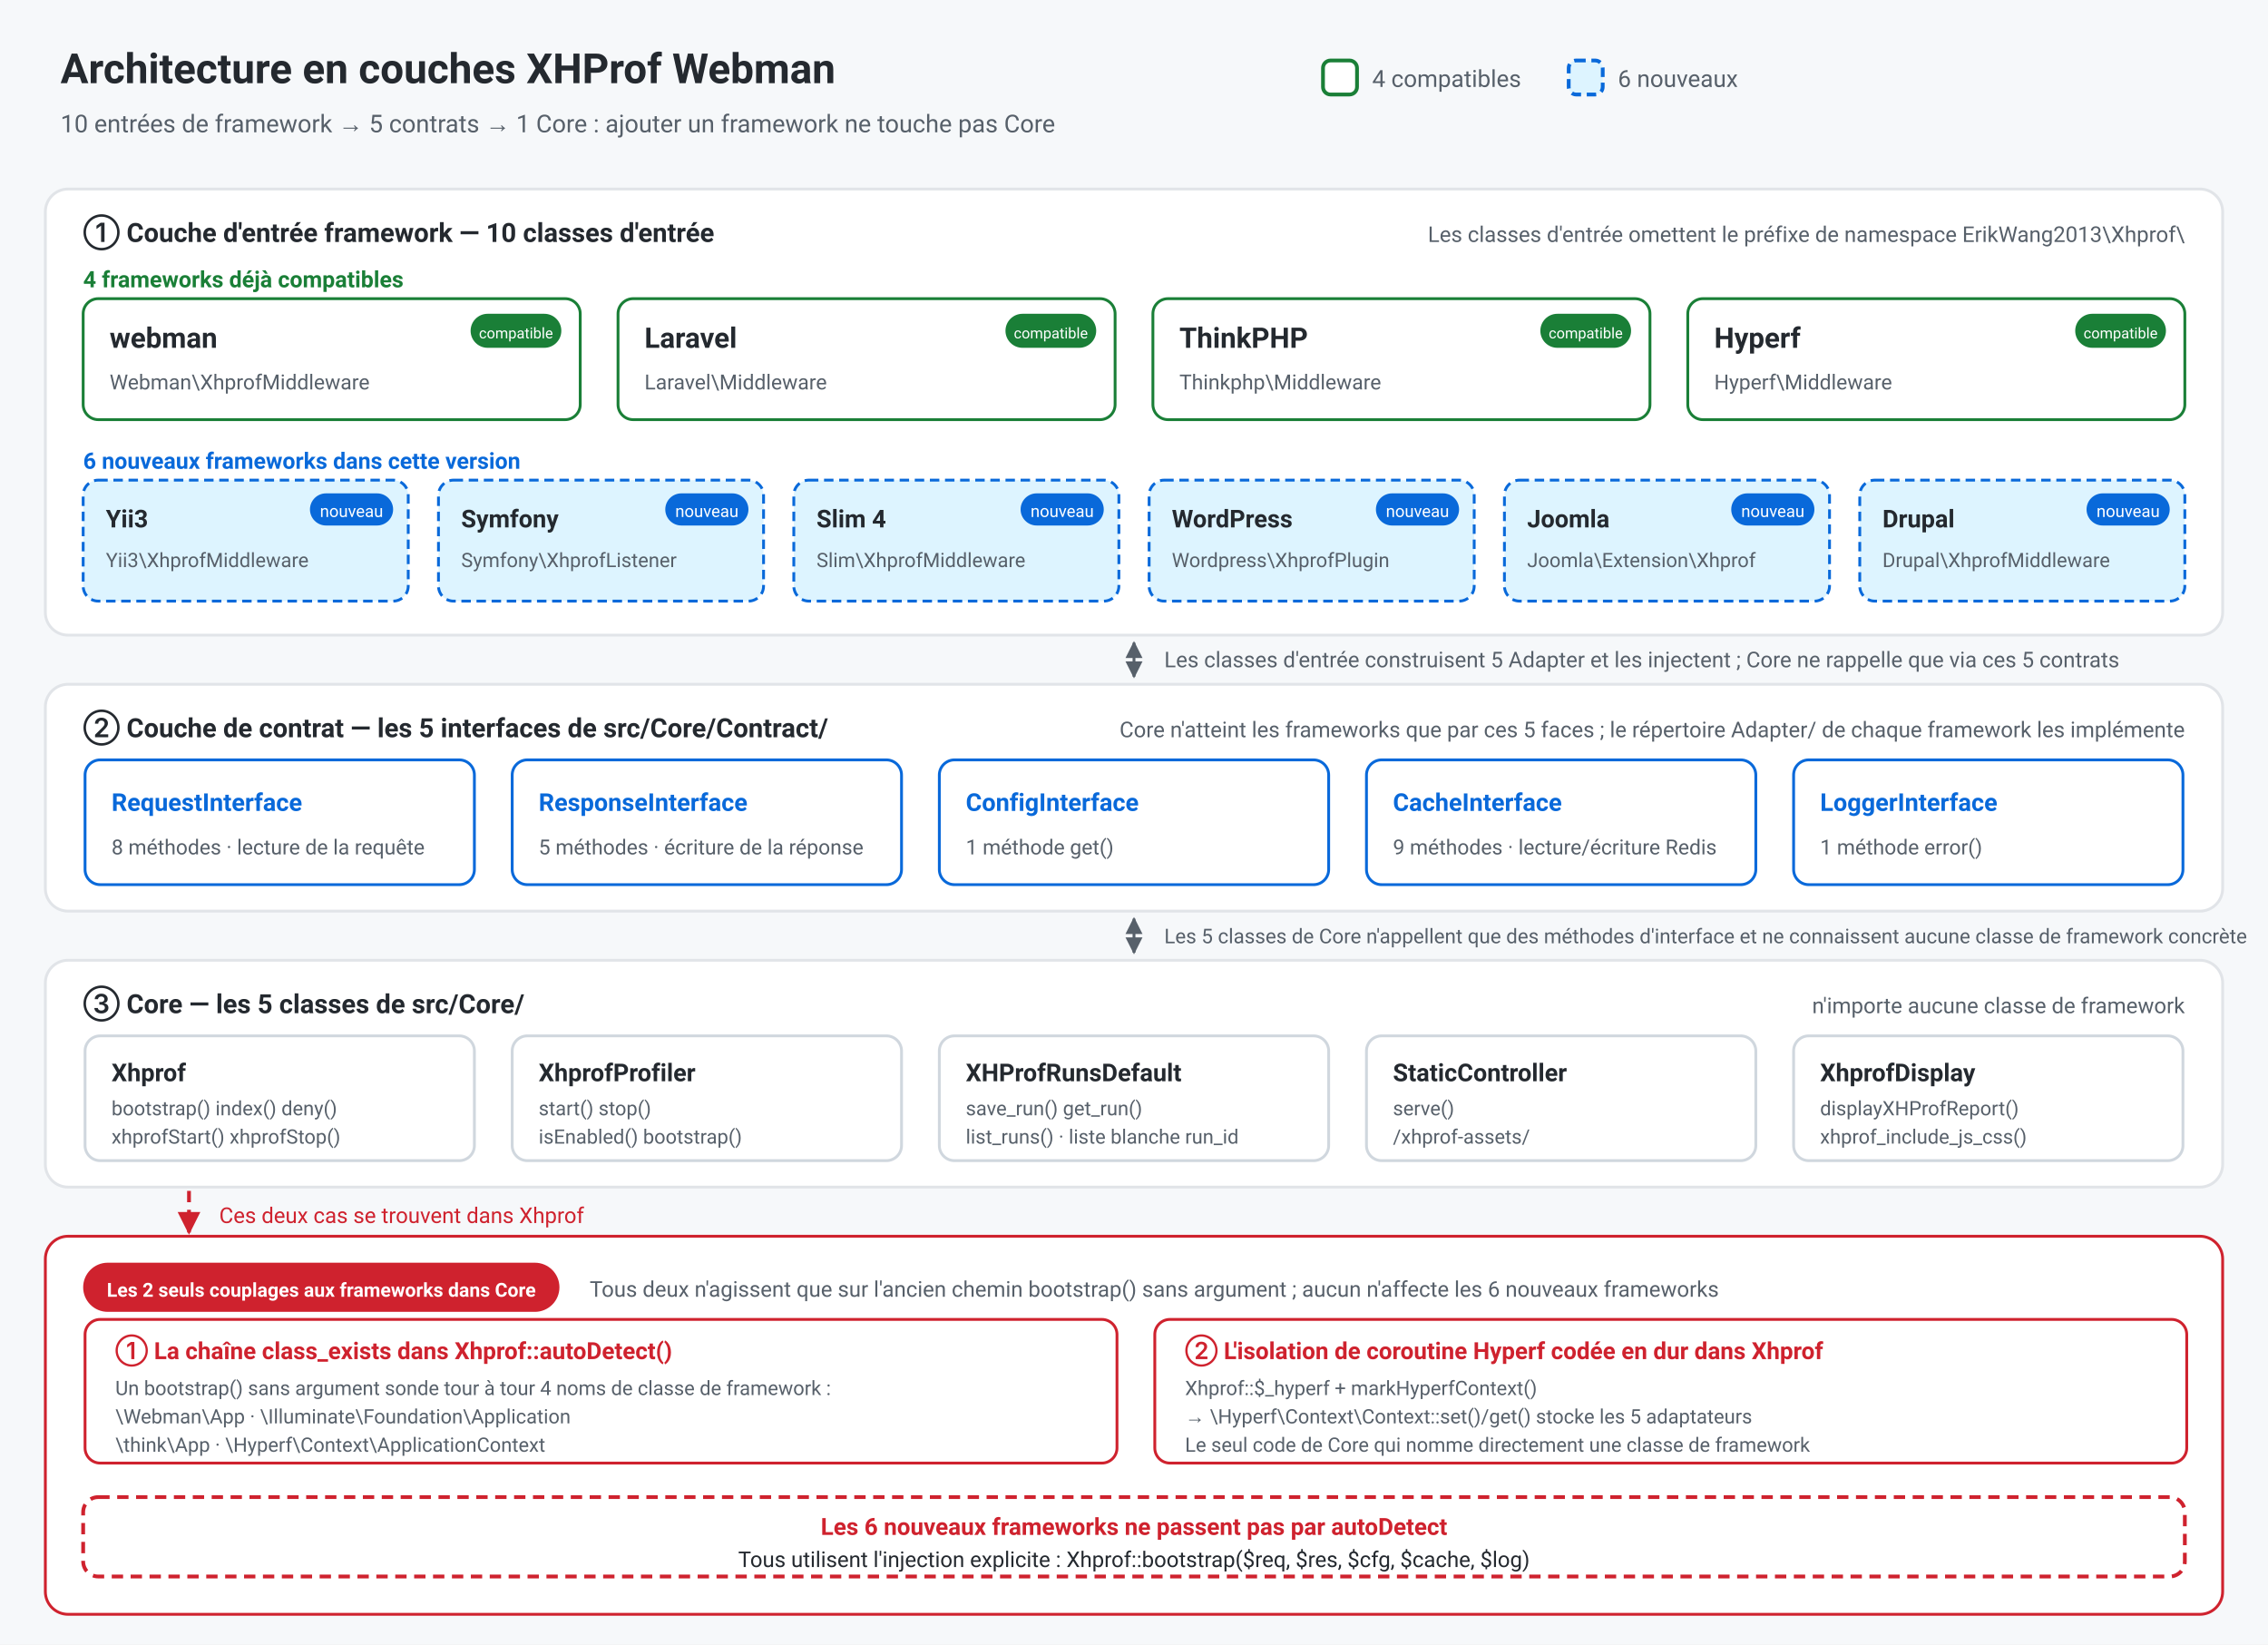
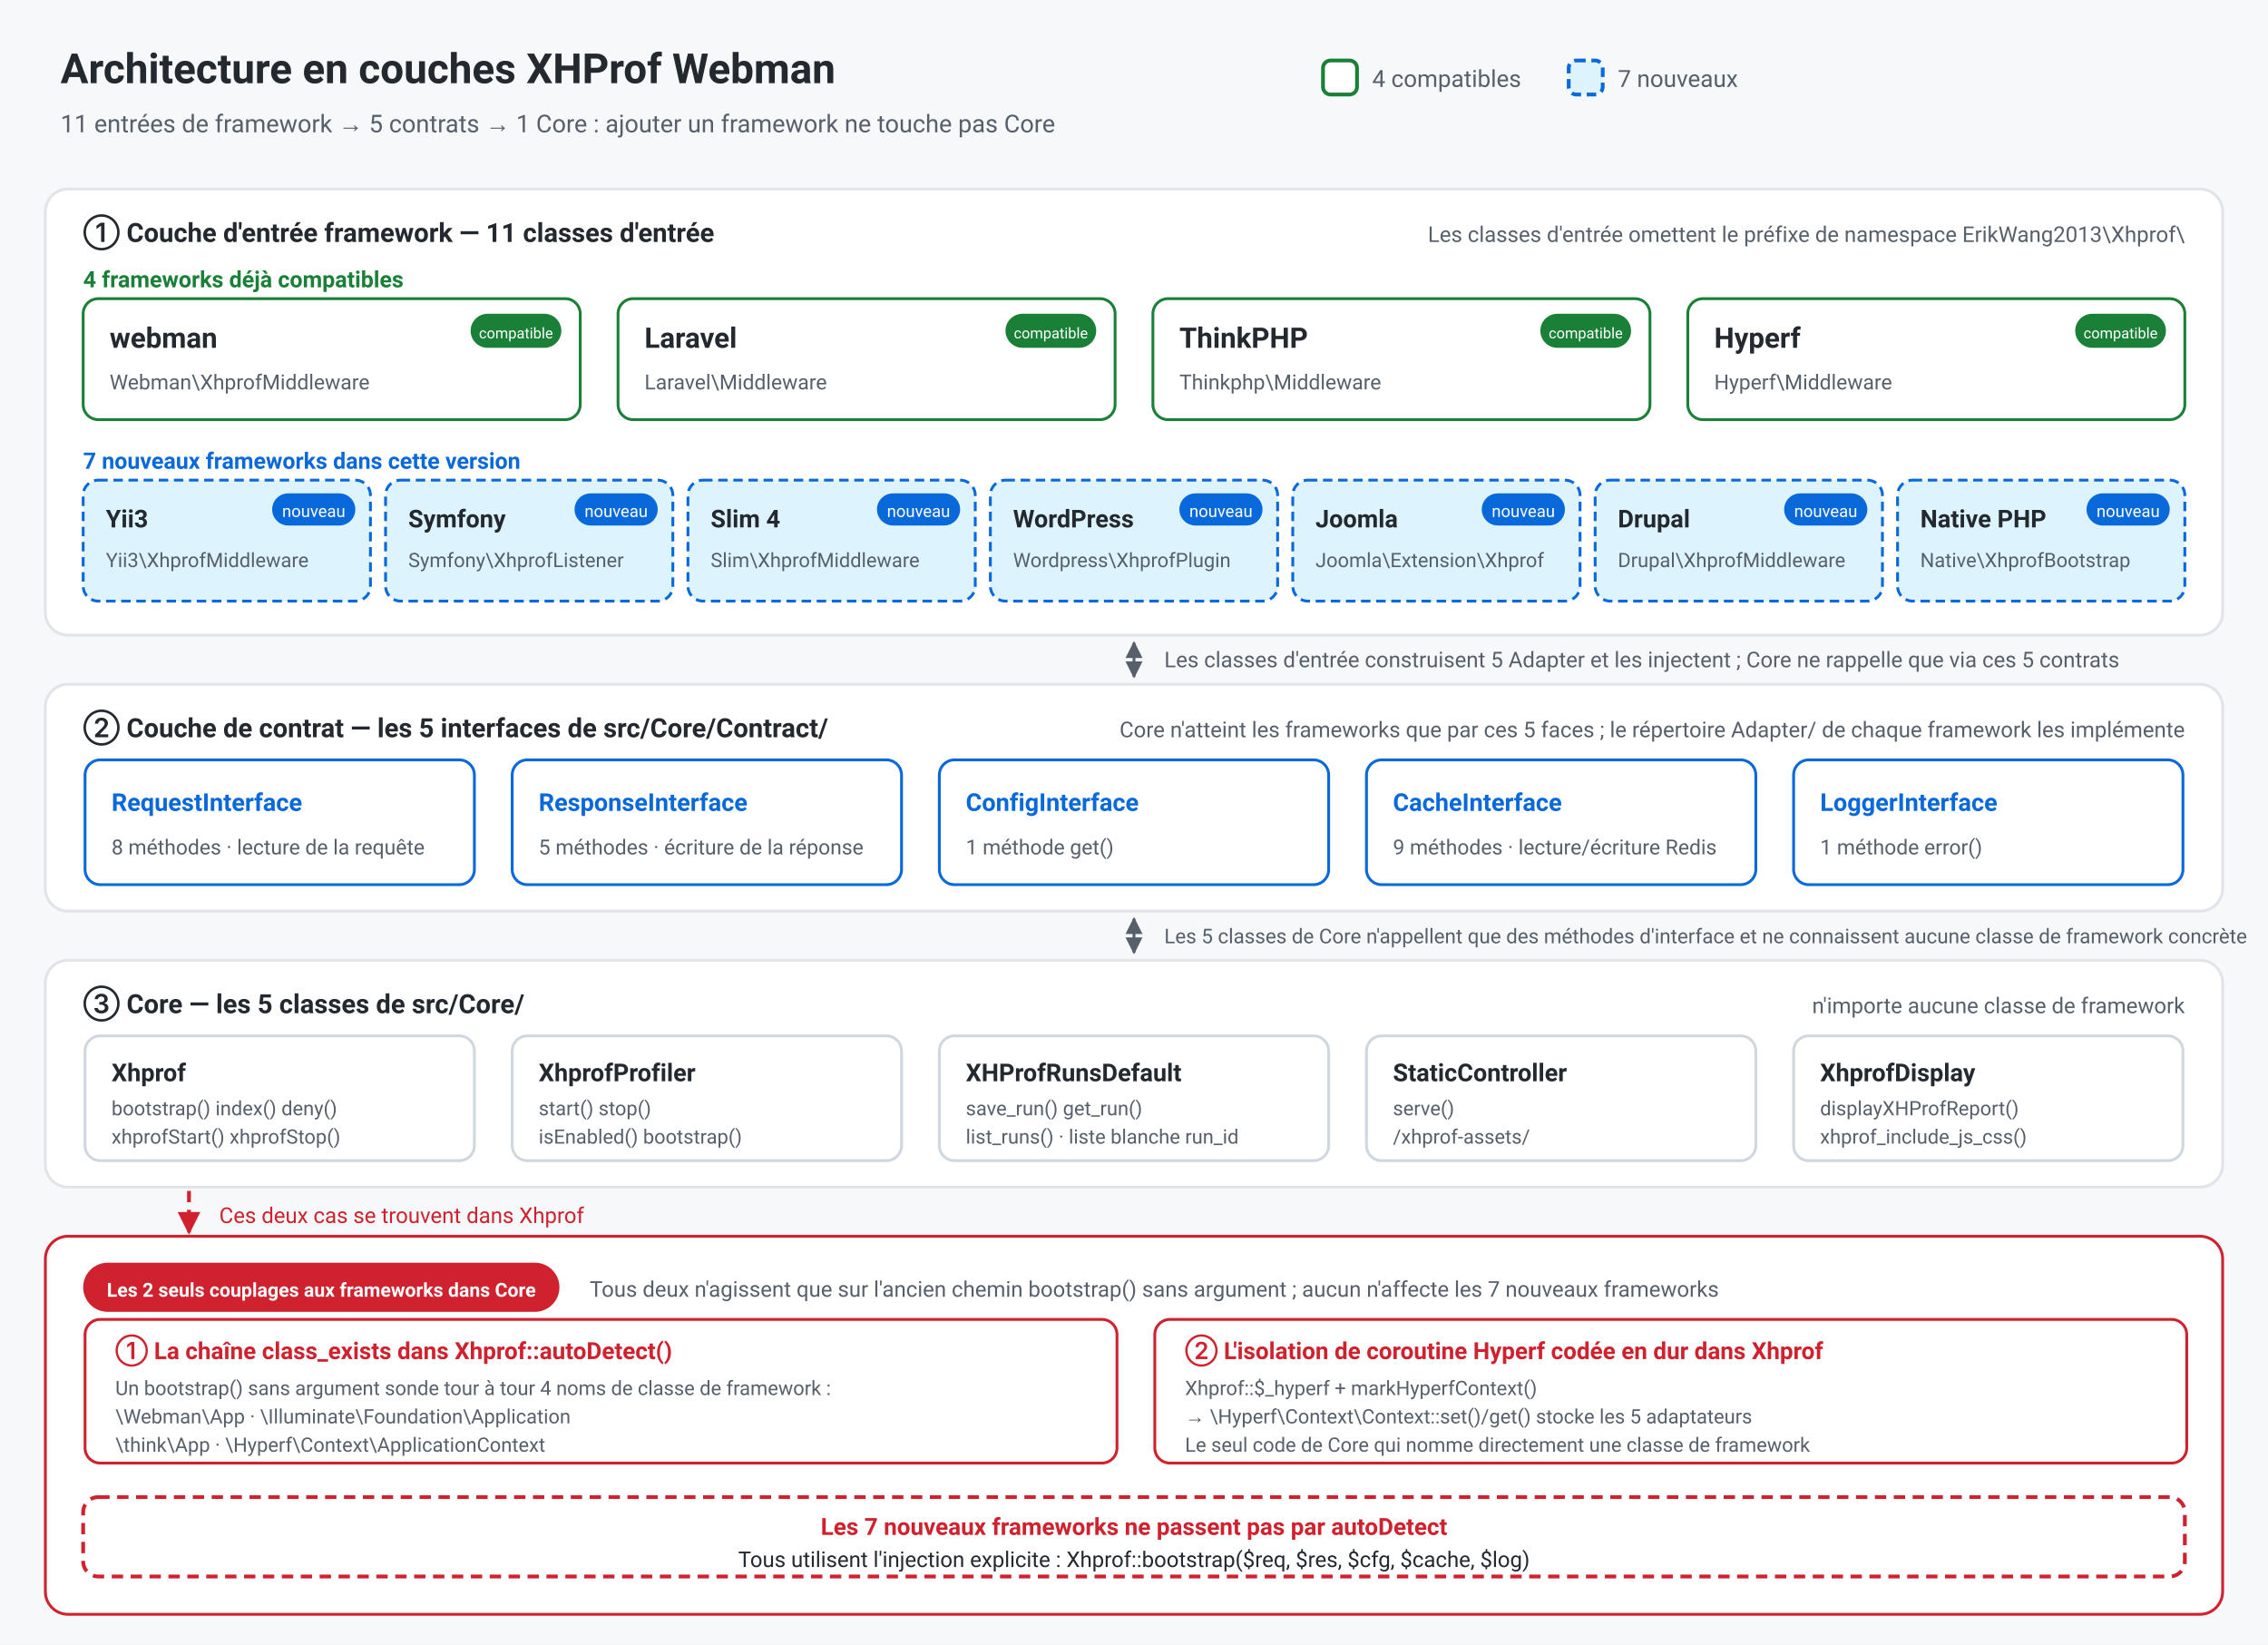
<svg xmlns="http://www.w3.org/2000/svg" viewBox="0 0 1200 870" width="1200" height="870" role="img" font-family="-apple-system, BlinkMacSystemFont, &quot;Segoe UI&quot;, Roboto, &quot;Helvetica Neue&quot;, Arial, &quot;Noto Sans SC&quot;, &quot;PingFang SC&quot;, &quot;Microsoft YaHei&quot;, sans-serif">
  <defs>
    <marker id="arrow" viewBox="0 0 10 10" refX="9" refY="5" markerWidth="6" markerHeight="6" orient="auto-start-reverse">
      <path d="M0,0 L10,5 L0,10 z" fill="#57606a" />
    </marker>
    <marker id="arrow-red" viewBox="0 0 10 10" refX="9" refY="5" markerWidth="6" markerHeight="6" orient="auto-start-reverse">
      <path d="M0,0 L10,5 L0,10 z" fill="#cf222e" />
    </marker>
  </defs>
  <rect x="0" y="0" width="1200" height="870" fill="#f6f8fa" />
  <text x="32" y="44" font-size="22" font-weight="700" fill="#24292f">Architecture en couches XHProf Webman</text>
-   <text x="32" y="70" font-size="13" fill="#57606a">10 entrées de framework → 5 contrats → 1 Core : ajouter un framework ne touche pas Core</text>
+   <text x="32" y="70" font-size="13" fill="#57606a">11 entrées de framework → 5 contrats → 1 Core : ajouter un framework ne touche pas Core</text>
  <rect x="700" y="32" width="18" height="18" rx="4" fill="#ffffff" stroke="#1a7f37" stroke-width="2" />
  <text x="726" y="46" font-size="12.5" fill="#57606a">4 compatibles</text>
  <rect x="830" y="32" width="18" height="18" rx="4" fill="#ddf4ff" stroke="#0969da" stroke-width="2" stroke-dasharray="5 3" />
-   <text x="856" y="46" font-size="12.5" fill="#57606a">6 nouveaux</text>
+   <text x="856" y="46" font-size="12.5" fill="#57606a">7 nouveaux</text>
  <rect x="24" y="100" width="1152" height="236" rx="12" fill="#ffffff" stroke="#e1e4e8" stroke-width="1.5" />
-   <text x="44" y="128" font-size="14" font-weight="600" fill="#24292f">① Couche d'entrée framework — 10 classes d'entrée</text>
+   <text x="44" y="128" font-size="14" font-weight="600" fill="#24292f">① Couche d'entrée framework — 11 classes d'entrée</text>
  <text x="1156" y="128" font-size="11.5" fill="#57606a" text-anchor="end">Les classes d'entrée omettent le préfixe de namespace ErikWang2013\Xhprof\</text>
  <text x="44" y="152" font-size="12" font-weight="600" fill="#1a7f37">4 frameworks déjà compatibles</text>
  <rect x="44" y="158" width="263" height="64" rx="8" fill="#ffffff" stroke="#1a7f37" stroke-width="1.5" />
  <text x="58" y="184" font-size="15" font-weight="600" fill="#24292f">webman</text>
  <text x="58" y="206" font-size="11" fill="#57606a">Webman\XhprofMiddleware</text>
  <rect x="249" y="166" width="48" height="18" rx="9" fill="#1a7f37" />
  <text x="273" y="179" font-size="7.87" fill="#ffffff" text-anchor="middle">compatible</text>
  <rect x="327" y="158" width="263" height="64" rx="8" fill="#ffffff" stroke="#1a7f37" stroke-width="1.5" />
  <text x="341" y="184" font-size="15" font-weight="600" fill="#24292f">Laravel</text>
  <text x="341" y="206" font-size="11" fill="#57606a">Laravel\Middleware</text>
  <rect x="532" y="166" width="48" height="18" rx="9" fill="#1a7f37" />
  <text x="556" y="179" font-size="7.87" fill="#ffffff" text-anchor="middle">compatible</text>
  <rect x="610" y="158" width="263" height="64" rx="8" fill="#ffffff" stroke="#1a7f37" stroke-width="1.5" />
  <text x="624" y="184" font-size="15" font-weight="600" fill="#24292f">ThinkPHP</text>
  <text x="624" y="206" font-size="11" fill="#57606a">Thinkphp\Middleware</text>
  <rect x="815" y="166" width="48" height="18" rx="9" fill="#1a7f37" />
  <text x="839" y="179" font-size="7.87" fill="#ffffff" text-anchor="middle">compatible</text>
  <rect x="893" y="158" width="263" height="64" rx="8" fill="#ffffff" stroke="#1a7f37" stroke-width="1.5" />
  <text x="907" y="184" font-size="15" font-weight="600" fill="#24292f">Hyperf</text>
  <text x="907" y="206" font-size="11" fill="#57606a">Hyperf\Middleware</text>
  <rect x="1098" y="166" width="48" height="18" rx="9" fill="#1a7f37" />
  <text x="1122" y="179" font-size="7.87" fill="#ffffff" text-anchor="middle">compatible</text>
-   <text x="44" y="248" font-size="12" font-weight="600" fill="#0969da">6 nouveaux frameworks dans cette version</text>
-   <rect x="44" y="254" width="172" height="64" rx="8" fill="#ddf4ff" stroke="#0969da" stroke-width="1.5" stroke-dasharray="5 3" />
+   <text x="44" y="248" font-size="12" font-weight="600" fill="#0969da">7 nouveaux frameworks dans cette version</text>
+   <rect x="44" y="254" width="152" height="64" rx="8" fill="#ddf4ff" stroke="#0969da" stroke-width="1.5" stroke-dasharray="5 3" />
  <text x="56" y="279" font-size="13" font-weight="600" fill="#24292f">Yii3</text>
  <text x="56" y="300" font-size="10.5" fill="#57606a">Yii3\XhprofMiddleware</text>
-   <rect x="164" y="261" width="44" height="17" rx="8.5" fill="#0969da" />
-   <text x="186" y="273.5" font-size="8.86" fill="#ffffff" text-anchor="middle">nouveau</text>
-   <rect x="232" y="254" width="172" height="64" rx="8" fill="#ddf4ff" stroke="#0969da" stroke-width="1.5" stroke-dasharray="5 3" />
-   <text x="244" y="279" font-size="13" font-weight="600" fill="#24292f">Symfony</text>
-   <text x="244" y="300" font-size="10.5" fill="#57606a">Symfony\XhprofListener</text>
-   <rect x="352" y="261" width="44" height="17" rx="8.5" fill="#0969da" />
-   <text x="374" y="273.5" font-size="8.86" fill="#ffffff" text-anchor="middle">nouveau</text>
-   <rect x="420" y="254" width="172" height="64" rx="8" fill="#ddf4ff" stroke="#0969da" stroke-width="1.5" stroke-dasharray="5 3" />
-   <text x="432" y="279" font-size="13" font-weight="600" fill="#24292f">Slim 4</text>
-   <text x="432" y="300" font-size="10.5" fill="#57606a">Slim\XhprofMiddleware</text>
-   <rect x="540" y="261" width="44" height="17" rx="8.5" fill="#0969da" />
-   <text x="562" y="273.5" font-size="8.86" fill="#ffffff" text-anchor="middle">nouveau</text>
-   <rect x="608" y="254" width="172" height="64" rx="8" fill="#ddf4ff" stroke="#0969da" stroke-width="1.5" stroke-dasharray="5 3" />
-   <text x="620" y="279" font-size="13" font-weight="600" fill="#24292f">WordPress</text>
-   <text x="620" y="300" font-size="10.5" fill="#57606a">Wordpress\XhprofPlugin</text>
-   <rect x="728" y="261" width="44" height="17" rx="8.5" fill="#0969da" />
-   <text x="750" y="273.5" font-size="8.86" fill="#ffffff" text-anchor="middle">nouveau</text>
-   <rect x="796" y="254" width="172" height="64" rx="8" fill="#ddf4ff" stroke="#0969da" stroke-width="1.5" stroke-dasharray="5 3" />
-   <text x="808" y="279" font-size="13" font-weight="600" fill="#24292f">Joomla</text>
-   <text x="808" y="300" font-size="10.5" fill="#57606a">Joomla\Extension\Xhprof</text>
-   <rect x="916" y="261" width="44" height="17" rx="8.5" fill="#0969da" />
-   <text x="938" y="273.5" font-size="8.86" fill="#ffffff" text-anchor="middle">nouveau</text>
-   <rect x="984" y="254" width="172" height="64" rx="8" fill="#ddf4ff" stroke="#0969da" stroke-width="1.5" stroke-dasharray="5 3" />
-   <text x="996" y="279" font-size="13" font-weight="600" fill="#24292f">Drupal</text>
-   <text x="996" y="300" font-size="10.5" fill="#57606a">Drupal\XhprofMiddleware</text>
-   <rect x="1104" y="261" width="44" height="17" rx="8.5" fill="#0969da" />
-   <text x="1126" y="273.5" font-size="8.86" fill="#ffffff" text-anchor="middle">nouveau</text>
+   <rect x="144" y="261" width="44" height="17" rx="8.5" fill="#0969da" />
+   <text x="166" y="273.5" font-size="8.86" fill="#ffffff" text-anchor="middle">nouveau</text>
+   <rect x="204" y="254" width="152" height="64" rx="8" fill="#ddf4ff" stroke="#0969da" stroke-width="1.5" stroke-dasharray="5 3" />
+   <text x="216" y="279" font-size="13" font-weight="600" fill="#24292f">Symfony</text>
+   <text x="216" y="300" font-size="10.5" fill="#57606a">Symfony\XhprofListener</text>
+   <rect x="304" y="261" width="44" height="17" rx="8.5" fill="#0969da" />
+   <text x="326" y="273.5" font-size="8.86" fill="#ffffff" text-anchor="middle">nouveau</text>
+   <rect x="364" y="254" width="152" height="64" rx="8" fill="#ddf4ff" stroke="#0969da" stroke-width="1.5" stroke-dasharray="5 3" />
+   <text x="376" y="279" font-size="13" font-weight="600" fill="#24292f">Slim 4</text>
+   <text x="376" y="300" font-size="10.5" fill="#57606a">Slim\XhprofMiddleware</text>
+   <rect x="464" y="261" width="44" height="17" rx="8.5" fill="#0969da" />
+   <text x="486" y="273.5" font-size="8.86" fill="#ffffff" text-anchor="middle">nouveau</text>
+   <rect x="524" y="254" width="152" height="64" rx="8" fill="#ddf4ff" stroke="#0969da" stroke-width="1.5" stroke-dasharray="5 3" />
+   <text x="536" y="279" font-size="13" font-weight="600" fill="#24292f">WordPress</text>
+   <text x="536" y="300" font-size="10.5" fill="#57606a">Wordpress\XhprofPlugin</text>
+   <rect x="624" y="261" width="44" height="17" rx="8.5" fill="#0969da" />
+   <text x="646" y="273.5" font-size="8.86" fill="#ffffff" text-anchor="middle">nouveau</text>
+   <rect x="684" y="254" width="152" height="64" rx="8" fill="#ddf4ff" stroke="#0969da" stroke-width="1.5" stroke-dasharray="5 3" />
+   <text x="696" y="279" font-size="13" font-weight="600" fill="#24292f">Joomla</text>
+   <text x="696" y="300" font-size="10.5" fill="#57606a">Joomla\Extension\Xhprof</text>
+   <rect x="784" y="261" width="44" height="17" rx="8.5" fill="#0969da" />
+   <text x="806" y="273.5" font-size="8.86" fill="#ffffff" text-anchor="middle">nouveau</text>
+   <rect x="844" y="254" width="152" height="64" rx="8" fill="#ddf4ff" stroke="#0969da" stroke-width="1.5" stroke-dasharray="5 3" />
+   <text x="856" y="279" font-size="13" font-weight="600" fill="#24292f">Drupal</text>
+   <text x="856" y="300" font-size="10.5" fill="#57606a">Drupal\XhprofMiddleware</text>
+   <rect x="944" y="261" width="44" height="17" rx="8.5" fill="#0969da" />
+   <text x="966" y="273.5" font-size="8.86" fill="#ffffff" text-anchor="middle">nouveau</text>
  <line x1="600" y1="340" x2="600" y2="358" stroke="#57606a" stroke-width="1.5" marker-start="url(#arrow)" marker-end="url(#arrow)" />
  <text x="616" y="353" font-size="11.5" fill="#57606a">Les classes d'entrée construisent 5 Adapter et les injectent ; Core ne rappelle que via ces 5 contrats</text>
  <rect x="24" y="362" width="1152" height="120" rx="12" fill="#ffffff" stroke="#e1e4e8" stroke-width="1.5" />
  <text x="44" y="390" font-size="14" font-weight="600" fill="#24292f">② Couche de contrat — les 5 interfaces de src/Core/Contract/</text>
  <text x="1156" y="390" font-size="11.5" fill="#57606a" text-anchor="end">Core n'atteint les frameworks que par ces 5 faces ; le répertoire Adapter/ de chaque framework les implémente</text>
  <rect x="45" y="402" width="206" height="66" rx="8" fill="#ffffff" stroke="#0969da" stroke-width="1.5" />
  <text x="59" y="429" font-size="13" font-weight="600" fill="#0969da">RequestInterface</text>
  <text x="59" y="452" font-size="11" fill="#57606a">8 méthodes · lecture de la requête</text>
  <rect x="271" y="402" width="206" height="66" rx="8" fill="#ffffff" stroke="#0969da" stroke-width="1.5" />
  <text x="285" y="429" font-size="13" font-weight="600" fill="#0969da">ResponseInterface</text>
  <text x="285" y="452" font-size="11" fill="#57606a">5 méthodes · écriture de la réponse</text>
  <rect x="497" y="402" width="206" height="66" rx="8" fill="#ffffff" stroke="#0969da" stroke-width="1.5" />
  <text x="511" y="429" font-size="13" font-weight="600" fill="#0969da">ConfigInterface</text>
  <text x="511" y="452" font-size="11" fill="#57606a">1 méthode get()</text>
  <rect x="723" y="402" width="206" height="66" rx="8" fill="#ffffff" stroke="#0969da" stroke-width="1.5" />
  <text x="737" y="429" font-size="13" font-weight="600" fill="#0969da">CacheInterface</text>
  <text x="737" y="452" font-size="11" fill="#57606a">9 méthodes · lecture/écriture Redis</text>
  <rect x="949" y="402" width="206" height="66" rx="8" fill="#ffffff" stroke="#0969da" stroke-width="1.5" />
  <text x="963" y="429" font-size="13" font-weight="600" fill="#0969da">LoggerInterface</text>
  <text x="963" y="452" font-size="11" fill="#57606a">1 méthode error()</text>
  <line x1="600" y1="486" x2="600" y2="504" stroke="#57606a" stroke-width="1.5" marker-start="url(#arrow)" marker-end="url(#arrow)" />
  <text x="616" y="499" font-size="10.74" fill="#57606a">Les 5 classes de Core n'appellent que des méthodes d'interface et ne connaissent aucune classe de framework concrète</text>
  <rect x="24" y="508" width="1152" height="120" rx="12" fill="#ffffff" stroke="#e1e4e8" stroke-width="1.5" />
  <text x="44" y="536" font-size="14" font-weight="600" fill="#24292f">③ Core — les 5 classes de src/Core/</text>
  <text x="1156" y="536" font-size="11.5" fill="#57606a" text-anchor="end">n'importe aucune classe de framework</text>
  <rect x="45" y="548" width="206" height="66" rx="8" fill="#ffffff" stroke="#d0d7de" stroke-width="1.5" />
  <text x="59" y="572" font-size="13" font-weight="600" fill="#24292f">Xhprof</text>
  <text x="59" y="590" font-size="10.5" fill="#57606a">bootstrap() index() deny()</text>
  <text x="59" y="605" font-size="10.5" fill="#57606a">xhprofStart() xhprofStop()</text>
  <rect x="271" y="548" width="206" height="66" rx="8" fill="#ffffff" stroke="#d0d7de" stroke-width="1.5" />
  <text x="285" y="572" font-size="13" font-weight="600" fill="#24292f">XhprofProfiler</text>
  <text x="285" y="590" font-size="10.5" fill="#57606a">start() stop()</text>
  <text x="285" y="605" font-size="10.5" fill="#57606a">isEnabled() bootstrap()</text>
  <rect x="497" y="548" width="206" height="66" rx="8" fill="#ffffff" stroke="#d0d7de" stroke-width="1.5" />
  <text x="511" y="572" font-size="13" font-weight="600" fill="#24292f">XHProfRunsDefault</text>
  <text x="511" y="590" font-size="10.5" fill="#57606a">save_run() get_run()</text>
  <text x="511" y="605" font-size="10.5" fill="#57606a">list_runs() · liste blanche run_id</text>
  <rect x="723" y="548" width="206" height="66" rx="8" fill="#ffffff" stroke="#d0d7de" stroke-width="1.5" />
  <text x="737" y="572" font-size="13" font-weight="600" fill="#24292f">StaticController</text>
  <text x="737" y="590" font-size="10.5" fill="#57606a">serve()</text>
  <text x="737" y="605" font-size="10.5" fill="#57606a">/xhprof-assets/</text>
  <rect x="949" y="548" width="206" height="66" rx="8" fill="#ffffff" stroke="#d0d7de" stroke-width="1.5" />
  <text x="963" y="572" font-size="13" font-weight="600" fill="#24292f">XhprofDisplay</text>
  <text x="963" y="590" font-size="10.5" fill="#57606a">displayXHProfReport()</text>
  <text x="963" y="605" font-size="10.5" fill="#57606a">xhprof_include_js_css()</text>
  <line x1="100" y1="630" x2="100" y2="652" stroke="#cf222e" stroke-width="2" stroke-dasharray="6 4" marker-end="url(#arrow-red)" />
  <text x="116" y="647" font-size="11.5" fill="#cf222e">Ces deux cas se trouvent dans Xhprof</text>
  <rect x="24" y="654" width="1152" height="200" rx="12" fill="#ffffff" stroke="#cf222e" stroke-width="1.5" />
  <rect x="44" y="668" width="252" height="26" rx="13" fill="#cf222e" />
  <text x="170" y="686" font-size="10.22" font-weight="600" fill="#ffffff" text-anchor="middle">Les 2 seuls couplages aux frameworks dans Core</text>
-   <text x="312" y="686" font-size="11.5" fill="#57606a">Tous deux n'agissent que sur l'ancien chemin bootstrap() sans argument ; aucun n'affecte les 6 nouveaux frameworks</text>
+   <text x="312" y="686" font-size="11.5" fill="#57606a">Tous deux n'agissent que sur l'ancien chemin bootstrap() sans argument ; aucun n'affecte les 7 nouveaux frameworks</text>
  <rect x="45" y="698" width="546" height="76" rx="8" fill="#ffffff" stroke="#cf222e" stroke-width="1.5" />
  <text x="61" y="719" font-size="12.5" font-weight="600" fill="#cf222e">① La chaîne class_exists dans Xhprof::autoDetect()</text>
  <text x="61" y="738" font-size="10.5" fill="#57606a">Un bootstrap() sans argument sonde tour à tour 4 noms de classe de framework :</text>
  <text x="61" y="753" font-size="10.5" fill="#57606a">\Webman\App · \Illuminate\Foundation\Application</text>
  <text x="61" y="768" font-size="10.5" fill="#57606a">\think\App · \Hyperf\Context\ApplicationContext</text>
  <rect x="611" y="698" width="546" height="76" rx="8" fill="#ffffff" stroke="#cf222e" stroke-width="1.5" />
  <text x="627" y="719" font-size="12.5" font-weight="600" fill="#cf222e">② L'isolation de coroutine Hyperf codée en dur dans Xhprof</text>
  <text x="627" y="738" font-size="10.5" fill="#57606a">Xhprof::$_hyperf + markHyperfContext()</text>
  <text x="627" y="753" font-size="10.5" fill="#57606a">→ \Hyperf\Context\Context::set()/get() stocke les 5 adaptateurs</text>
  <text x="627" y="768" font-size="10.5" fill="#57606a">Le seul code de Core qui nomme directement une classe de framework</text>
  <rect x="44" y="792" width="1112" height="42" rx="8" fill="#ffffff" stroke="#cf222e" stroke-width="2" stroke-dasharray="6 4" />
-   <text x="600" y="812" font-size="12.5" font-weight="600" fill="#cf222e" text-anchor="middle">Les 6 nouveaux frameworks ne passent pas par autoDetect</text>
+   <text x="600" y="812" font-size="12.5" font-weight="600" fill="#cf222e" text-anchor="middle">Les 7 nouveaux frameworks ne passent pas par autoDetect</text>
  <text x="600" y="829" font-size="11.5" fill="#24292f" text-anchor="middle">Tous utilisent l'injection explicite : Xhprof::bootstrap($req, $res, $cfg, $cache, $log)</text>
+   <rect x="1004" y="254" width="152" height="64" rx="8" fill="#ddf4ff" stroke="#0969da" stroke-width="1.5" stroke-dasharray="5 3" />
+   <text x="1016" y="279" font-size="13" font-weight="600" fill="#24292f">Native PHP</text>
+   <text x="1016" y="300" font-size="10.5" fill="#57606a">Native\XhprofBootstrap</text>
+   <rect x="1104" y="261" width="44" height="17" rx="8.5" fill="#0969da" />
+   <text x="1126" y="273.5" font-size="8.86" fill="#ffffff" text-anchor="middle">nouveau</text>
</svg>
